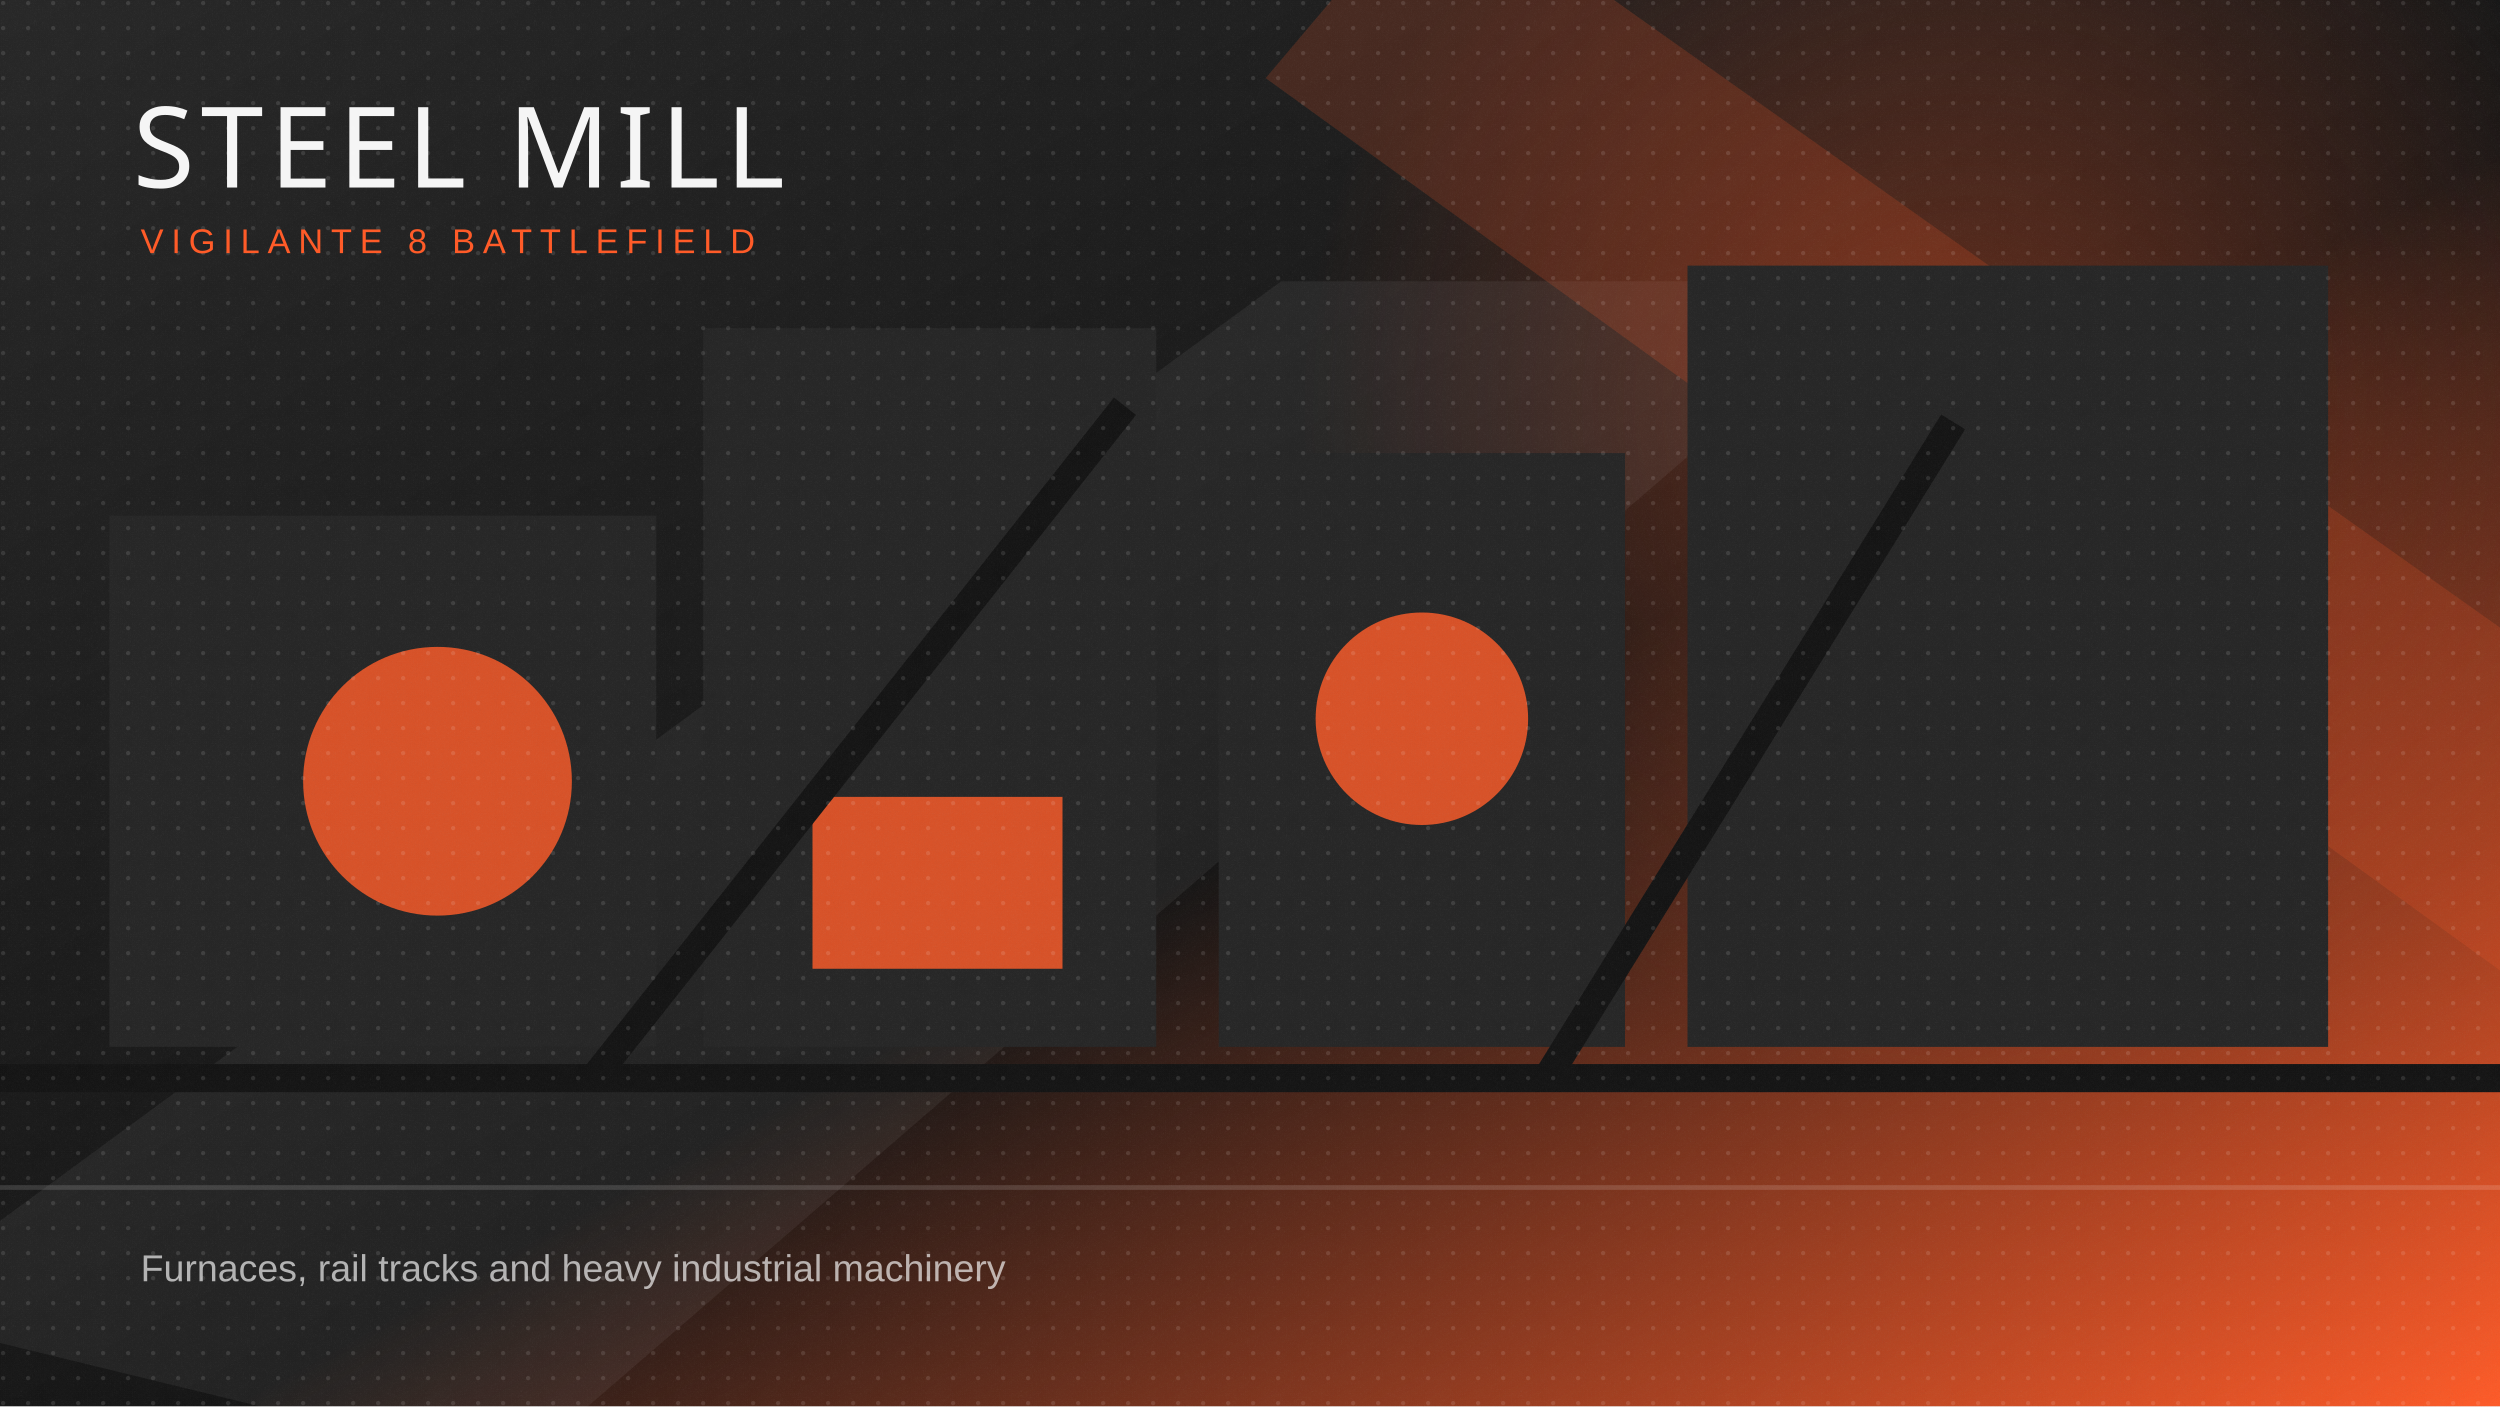
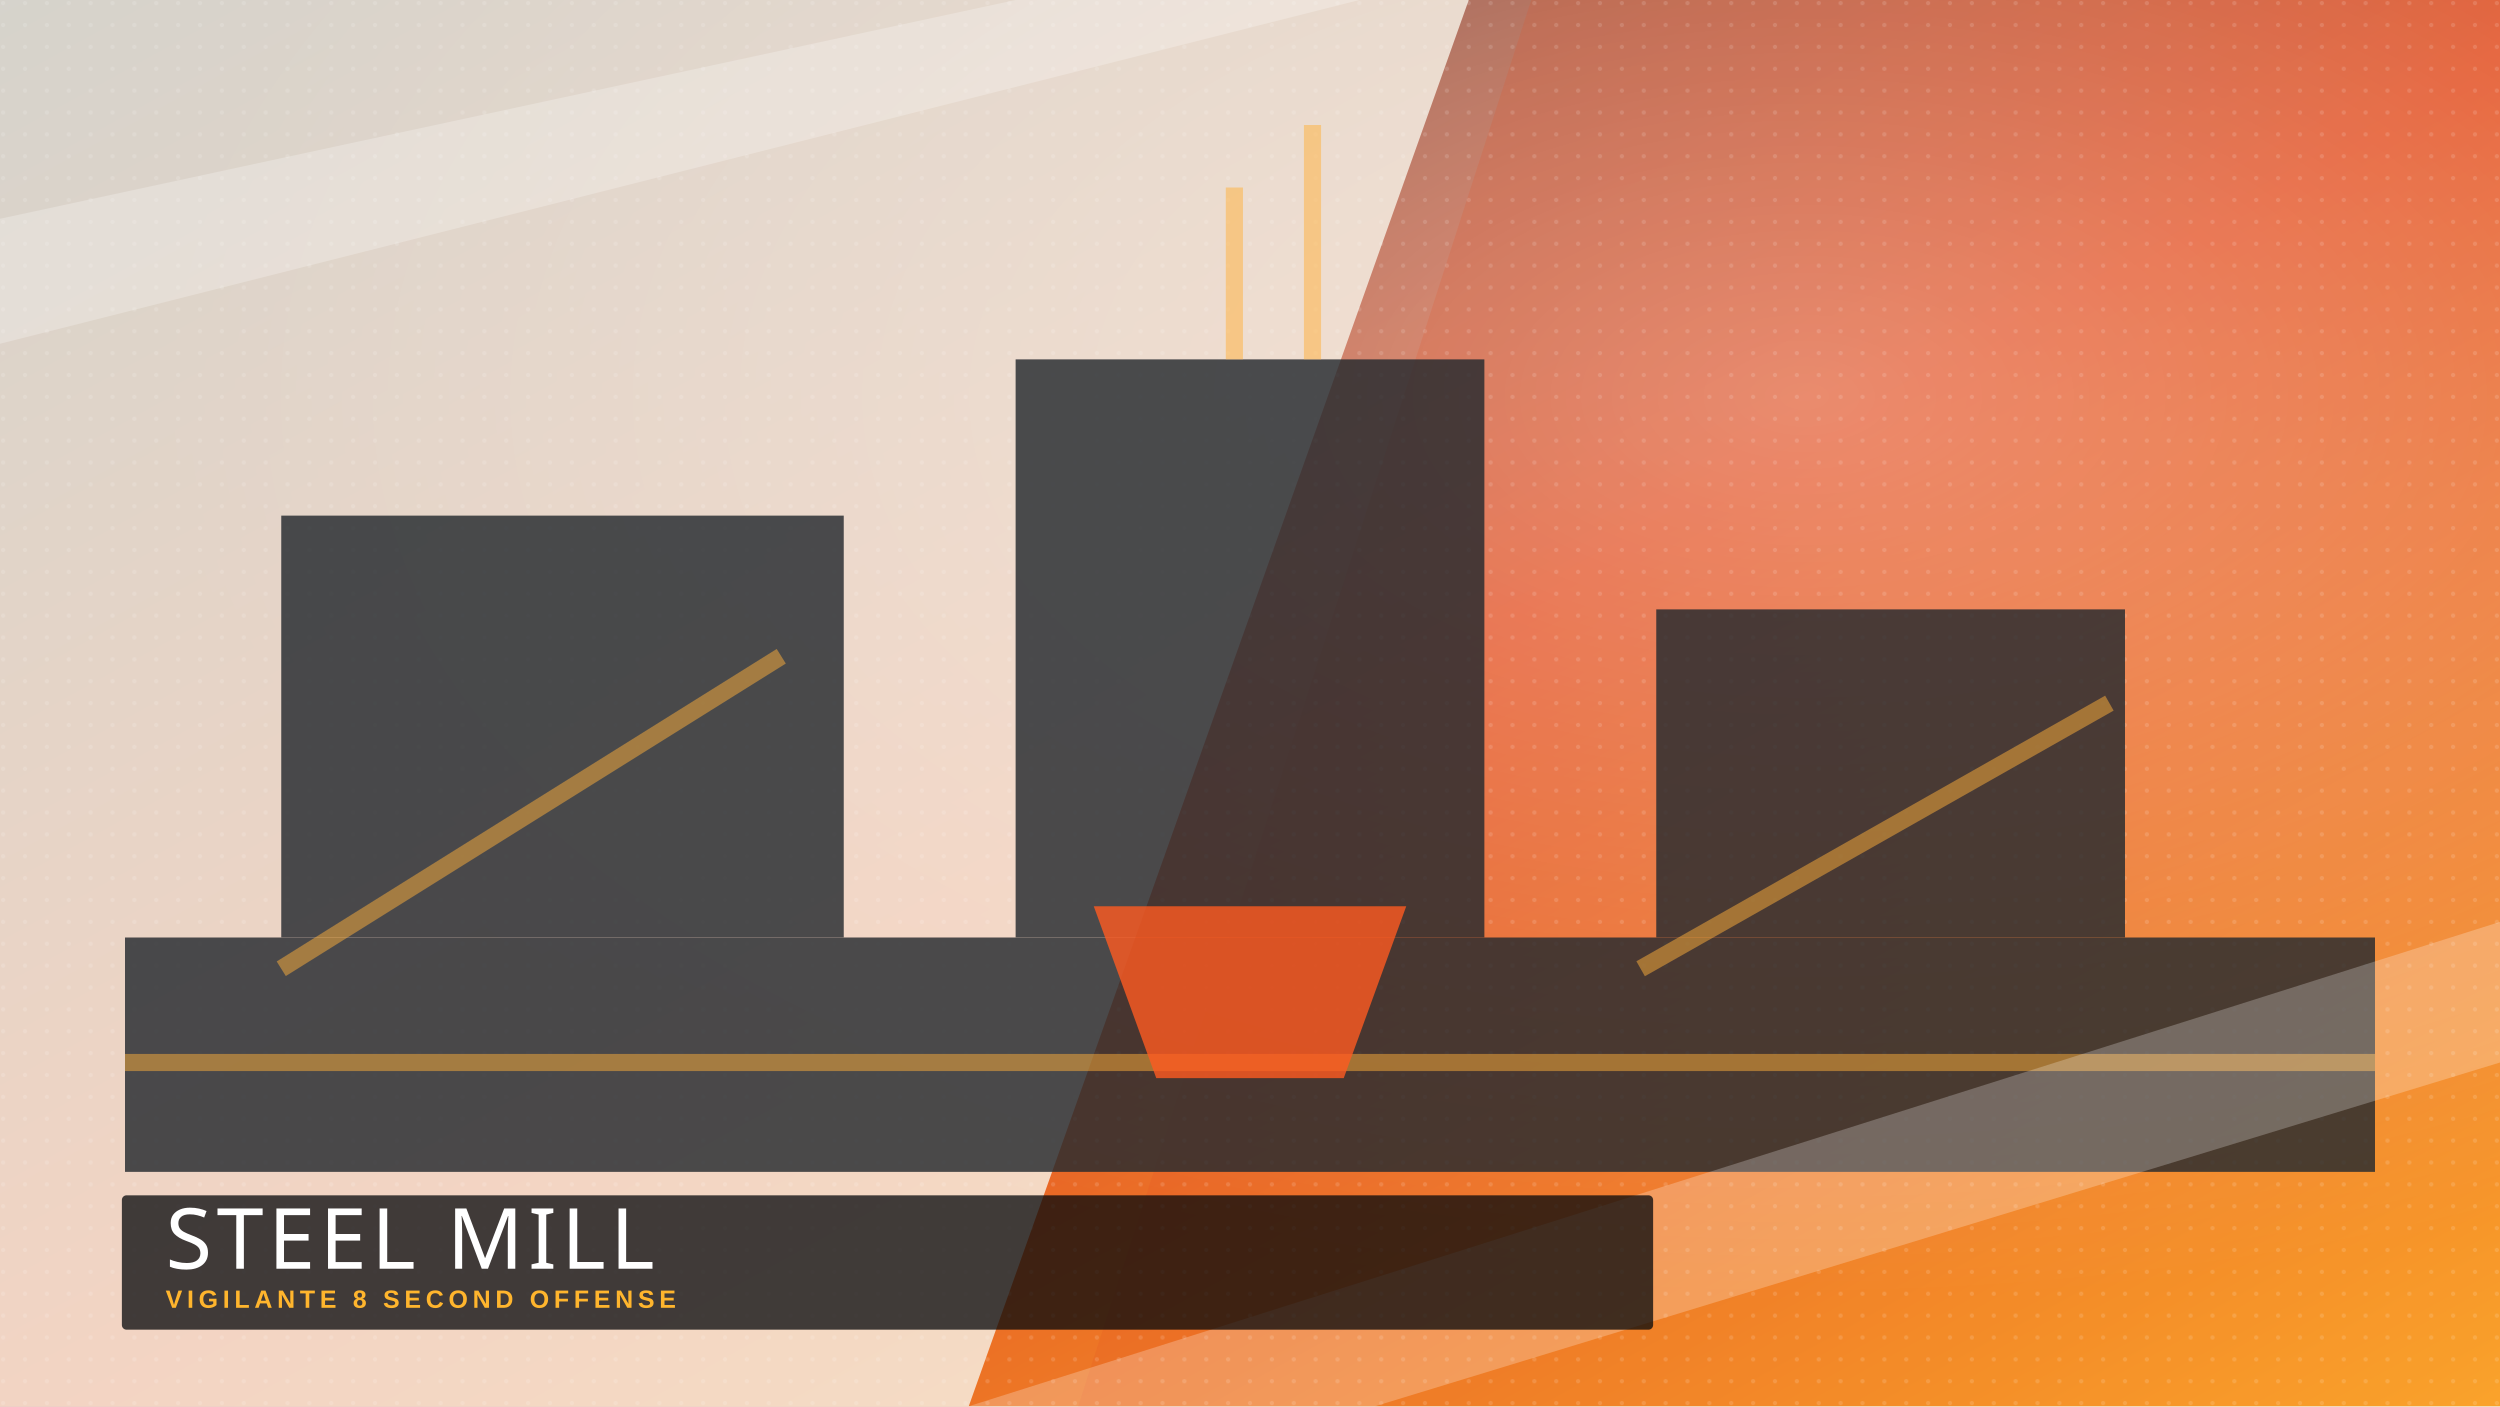
- <svg xmlns="http://www.w3.org/2000/svg" width="1600" height="900" viewBox="0 0 1600 900">
+ <svg xmlns="http://www.w3.org/2000/svg" viewBox="0 0 1600 900" role="img" aria-label="STEEL MILL">
  <defs>
-     <linearGradient id="bg" x1="0" y1="0" x2="1" y2="1">
-       <stop stop-color="#272727" />
-       <stop offset=".55" stop-color="#151515" />
-       <stop offset="1" stop-color="#ff5b28" />
+     <linearGradient id="sky" x1="0" y1="0" x2="1" y2="1">
+       <stop stop-color="#414951" />
+       <stop offset=".52" stop-color="#e24f21" />
+       <stop offset="1" stop-color="#ffb52d" />
    </linearGradient>
-     <radialGradient id="glow">
-       <stop stop-color="#ff5b28" stop-opacity=".8" />
-       <stop offset="1" stop-color="#ff5b28" stop-opacity="0" />
+     <radialGradient id="glow" cx="72%" cy="28%" r="65%">
+       <stop stop-color="#fff" stop-opacity=".42" />
+       <stop offset="1" stop-color="#fff" stop-opacity="0" />
    </radialGradient>
-     <filter id="grain">
-       <feTurbulence baseFrequency=".8" numOctaves="2" stitchTiles="stitch" />
-       <feColorMatrix type="saturate" values="0" />
-       <feComponentTransfer>
-         <feFuncA type="table" tableValues="0 .14" />
-       </feComponentTransfer>
+     <pattern id="dots" width="14" height="14" patternUnits="userSpaceOnUse">
+       <circle cx="2" cy="2" r="1.4" fill="#fff" opacity=".22" />
+     </pattern>
+     <filter id="shadow">
+       <feDropShadow dx="0" dy="15" stdDeviation="18" flood-color="#000" flood-opacity=".38" />
    </filter>
-     <pattern id="dots" width="16" height="16" patternUnits="userSpaceOnUse">
-       <circle cx="2" cy="2" r="1.4" fill="#fff" opacity=".11" />
-     </pattern>
  </defs>
-   <rect width="1600" height="900" fill="url(#bg)" />
-   <circle cx="1260" cy="260" r="430" fill="url(#glow)" opacity=".42" />
-   <path d="M-80 840 820 180h390L330 940z" fill="#fff" opacity=".055" />
-   <path d="M920 -80 1640 430v220L810 50z" fill="#ff5b28" opacity=".18" />
-   <g fill="#262626">
-     <rect x="70" y="330" width="350" height="340" />
-     <rect x="450" y="210" width="290" height="460" />
-     <rect x="780" y="290" width="260" height="380" />
-     <rect x="1080" y="170" width="410" height="500" />
+   <rect width="1600" height="900" fill="url(#sky)" />
+   <rect width="1600" height="900" fill="url(#glow)" />
+   <path d="M0 0h940L620 900H0z" fill="#f7f1e7" opacity=".82" />
+   <path d="M1600 0H980L690 900h910z" fill="#e24f21" opacity=".18" />
+   <rect width="1600" height="900" fill="url(#dots)" opacity=".6" />
+   <g>
+     <g fill="#252a2e" opacity=".82">
+       <rect x="80" y="600" width="1440" height="150" />
+       <rect x="180" y="330" width="360" height="270" />
+       <rect x="650" y="230" width="300" height="370" />
+       <rect x="1060" y="390" width="300" height="210" />
+     </g>
+     <g fill="none" stroke="#ffb03a" stroke-width="11" opacity=".5">
+       <path d="M80 680h1440M180 620l320-200M1050 620l300-170" />
+       <path d="M790 230V120M840 230V80" />
+     </g>
+     <path d="M700 580h200l-40 110H740z" fill="#ff5a20" opacity=".8" />
  </g>
-   <g fill="#ff5b28" opacity=".82">
-     <circle cx="280" cy="500" r="86" />
-     <circle cx="910" cy="460" r="68" />
-     <rect x="520" y="510" width="160" height="110" />
+   <g opacity=".24" fill="#fff">
+     <path d="M0 140L650 0h220L0 220z" />
+     <path d="M1600 680L880 900H620l980-310z" />
  </g>
-   <g stroke="#141414" stroke-width="18">
-     <path d="M0 690h1600" />
-     <path d="M380 690 720 260M990 690l260-420" />
+   <g transform="translate(78 765)">
+     <rect width="980" height="86" rx="3" fill="#08090c" opacity=".76" />
+     <text x="28" y="47" fill="#fff" font-family="Impact,Arial Narrow,sans-serif" font-size="54" letter-spacing="3">STEEL MILL</text>
+     <text x="28" y="72" fill="#ffb52d" font-family="Arial,sans-serif" font-weight="800" font-size="16" letter-spacing="3">VIGILANTE 8 SECOND OFFENSE</text>
  </g>
-   <rect width="1600" height="900" fill="url(#dots)" />
-   <rect width="1600" height="900" filter="url(#grain)" opacity=".52" />
-   <path d="M0 760h1600" stroke="#fff" stroke-opacity=".14" stroke-width="3" />
-   <text x="85" y="120" fill="#fff" opacity=".95" font-family="Impact,Arial Black,sans-serif" font-size="72" letter-spacing="4">STEEL MILL</text>
-   <text x="90" y="162" fill="#ff5b28" font-family="Arial,sans-serif" font-size="22" letter-spacing="5">VIGILANTE 8 BATTLEFIELD</text>
-   <text x="90" y="820" fill="#fff" opacity=".65" font-family="Arial,sans-serif" font-size="24">Furnaces, rail tracks and heavy industrial machinery</text>
</svg>
